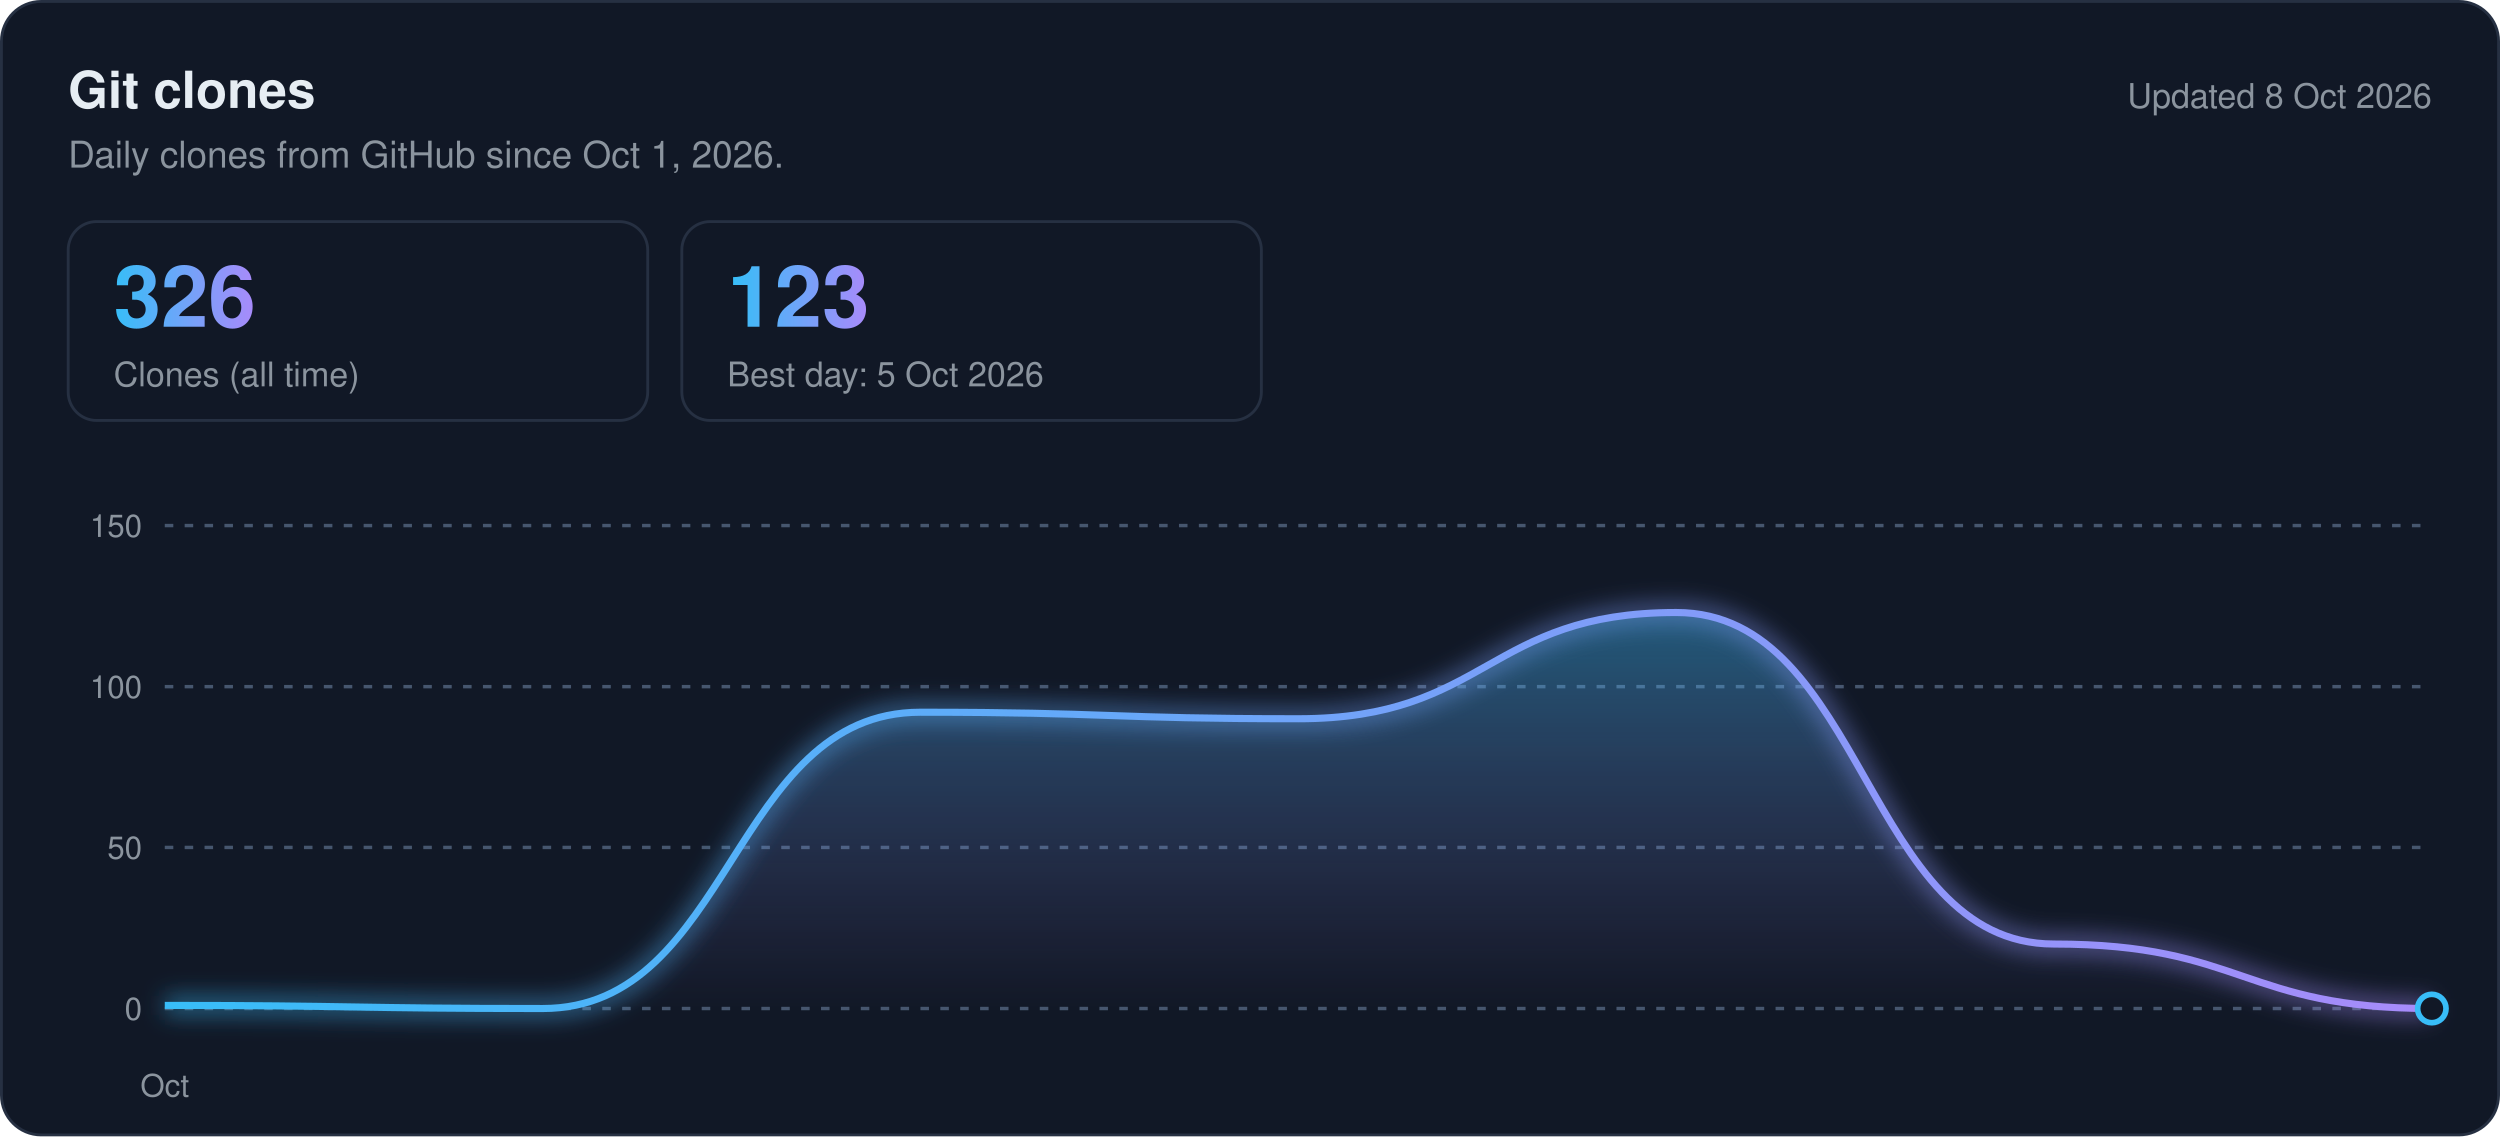
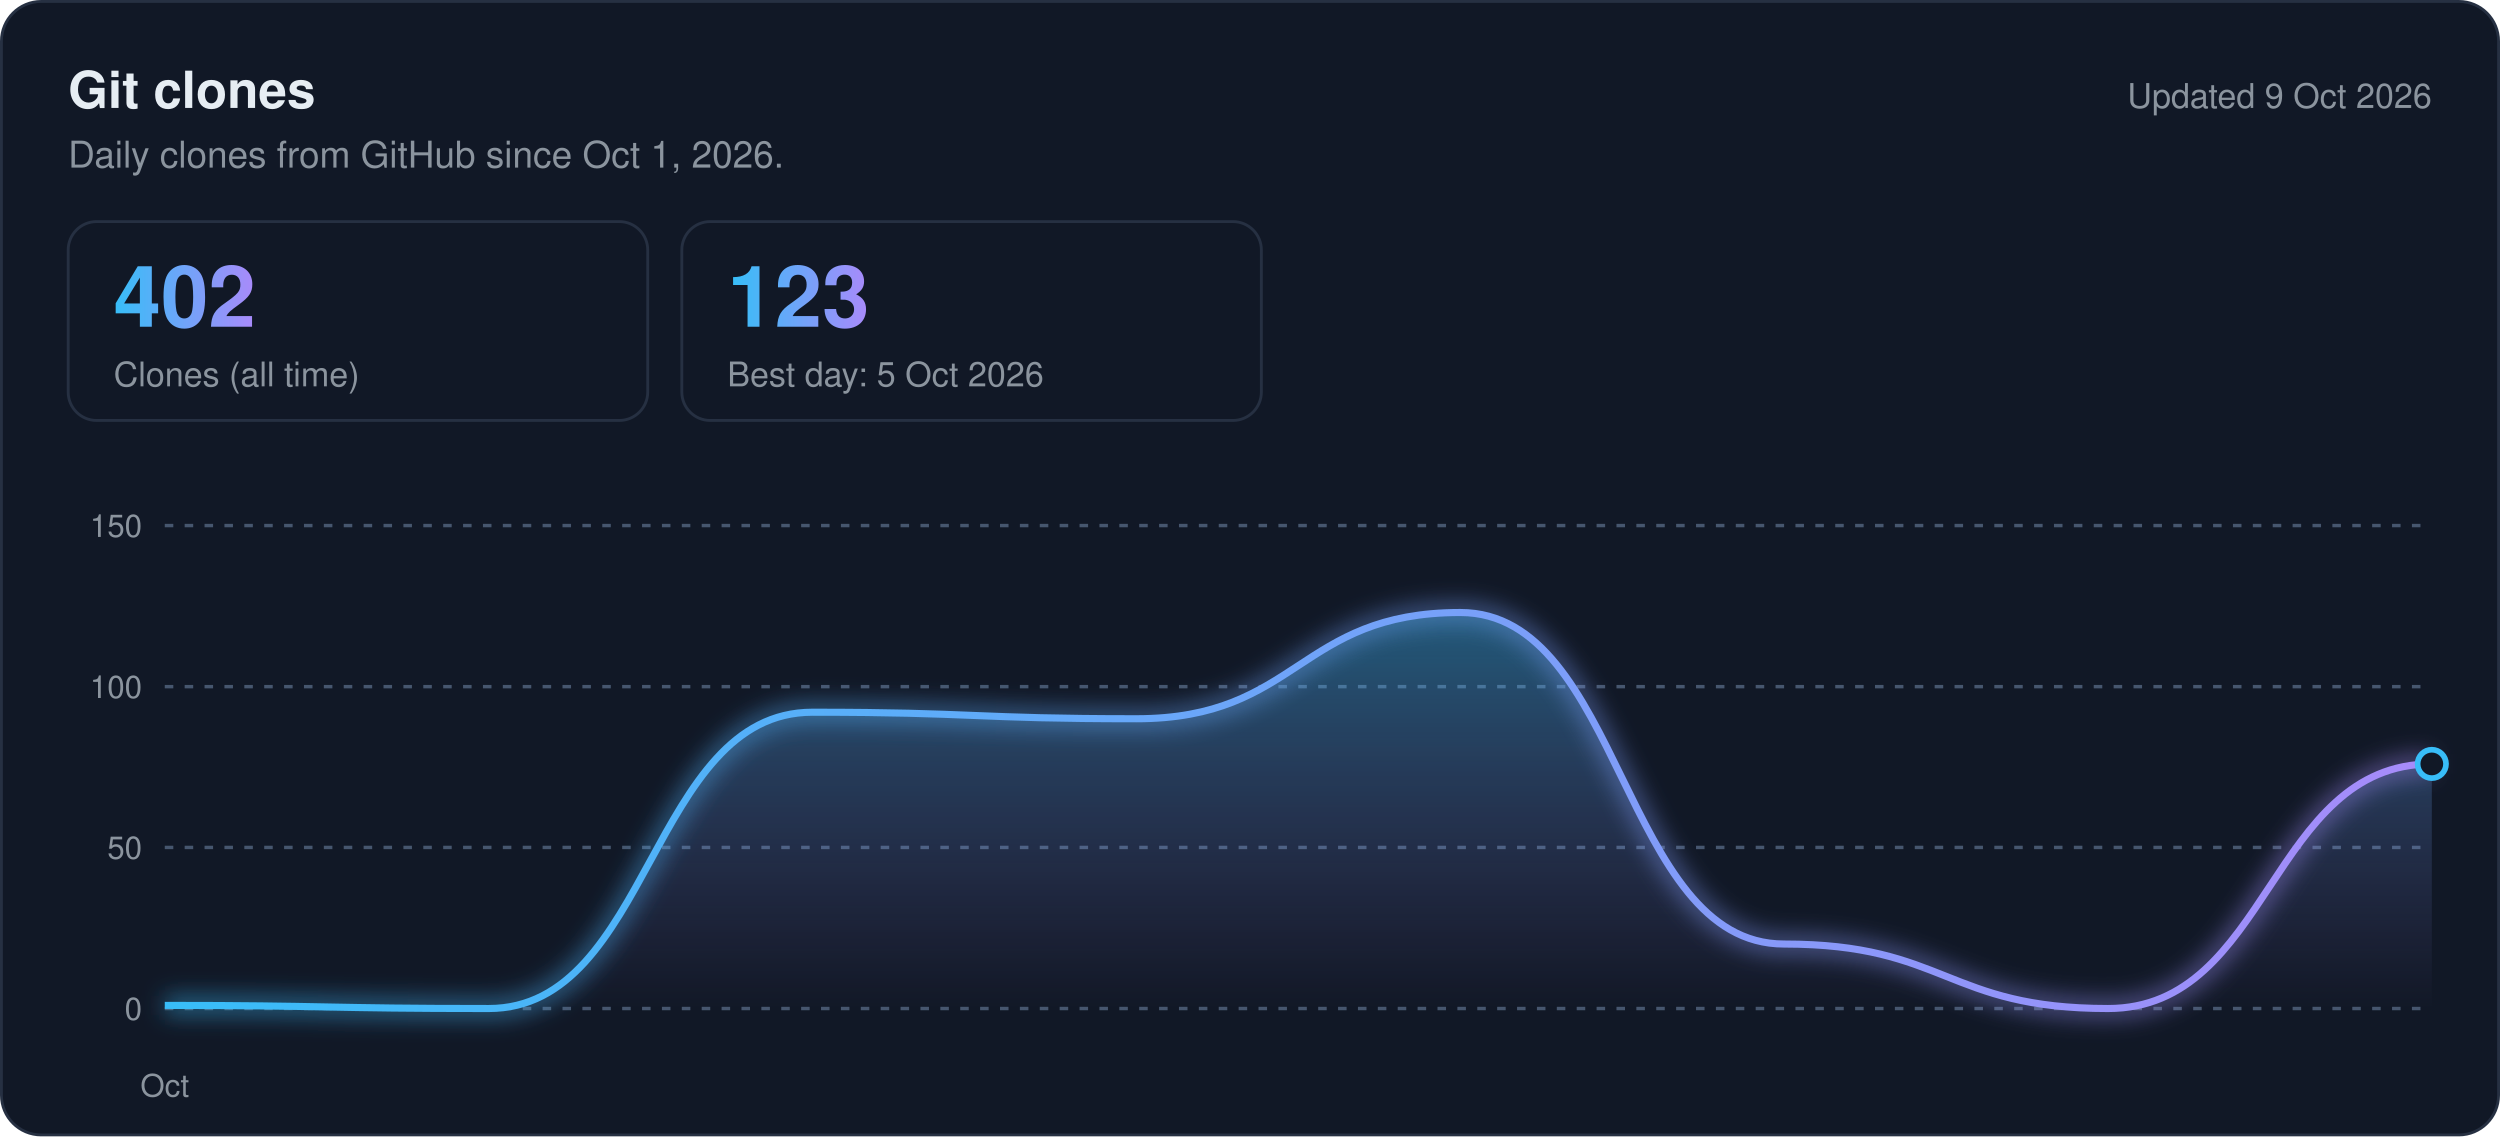
<svg xmlns="http://www.w3.org/2000/svg" viewBox="0 0 880 400" width="880" height="400" role="img" aria-label="Git clones" font-family="'Segoe UI', system-ui, -apple-system, Helvetica, Arial, sans-serif">
  <style>@keyframes draw{from{stroke-dasharray:1;stroke-dashoffset:1}to{stroke-dasharray:1;stroke-dashoffset:0}}@keyframes fade{from{opacity:0}}.ln,.gw{animation:draw 2.2s ease-out .2s backwards}.fd{animation:fade 1.4s ease 1.2s backwards}@media (prefers-reduced-motion:reduce){.lwv{display:none}}@media (prefers-reduced-motion:reduce){*{animation:none!important}}</style>
  <defs>
    <linearGradient id="lg" x1="0" x2="1">
      <stop offset="0" stop-color="#38bdf8" />
      <stop offset="1" stop-color="#a78bfa" />
    </linearGradient>
    <linearGradient id="ag" x1="0" x2="0" y1="0" y2="1">
      <stop offset="0" stop-color="#38bdf8" stop-opacity=".4" />
      <stop offset="1" stop-color="#a78bfa" stop-opacity="0" />
    </linearGradient>
    <filter id="gw" x="-5%" y="-30%" width="110%" height="160%">
      <feGaussianBlur stdDeviation="4" />
    </filter>
    <linearGradient id="wv" gradientUnits="userSpaceOnUse" x1="0" y1="0" x2="880" y2="0" gradientTransform="translate(-90,0)">
      <stop offset="0" stop-color="#fff" stop-opacity="0" />
      <stop offset=".04" stop-color="#fff" stop-opacity="0" />
      <stop offset=".08" stop-color="#fff" stop-opacity="1" />
      <stop offset=".086" stop-color="#fff" stop-opacity="0" />
      <stop offset="1" stop-color="#fff" stop-opacity="0" />
      <animateTransform attributeName="gradientTransform" type="translate" from="-90 0" to="970 0" dur="10s" begin="2.4s" repeatCount="indefinite" />
    </linearGradient>
  </defs>
  <rect x=".5" y=".5" width="879" height="399" rx="14" fill="#111826" stroke="#263042" />
  <text x="24" y="38" font-size="18" font-weight="700" fill="#e6edf3">Git clones</text>
  <text x="24" y="59" font-size="13" fill="#8b949e">Daily clones from GitHub since Oct 1, 2026.</text>
-   <text x="856" y="38" font-size="12" fill="#8b949e" text-anchor="end">Updated 8 Oct 2026</text>
+   <text x="856" y="38" font-size="12" fill="#8b949e" text-anchor="end">Updated 9 Oct 2026</text>
  <rect x="24" y="78" width="204" height="70" rx="10" fill="none" stroke="#263042" />
-   <text x="40" y="115" font-size="30" font-weight="700" fill="url(#lg)">326</text>
+   <text x="40" y="115" font-size="30" font-weight="700" fill="url(#lg)">402</text>
  <text x="40" y="136" font-size="12" fill="#8b949e">Clones (all time)</text>
  <rect x="240" y="78" width="204" height="70" rx="10" fill="none" stroke="#263042" />
  <text x="256" y="115" font-size="30" font-weight="700" fill="url(#lg)">123</text>
  <text x="256" y="136" font-size="12" fill="#8b949e">Best day: 5 Oct 2026</text>
  <line x1="58" x2="856" y1="355.0" y2="355.0" stroke="#46566e" stroke-width="1.2" stroke-dasharray="3 4" />
  <text x="50" y="359.0" font-size="11" fill="#8b949e" text-anchor="end">0</text>
  <line x1="58" x2="856" y1="298.3" y2="298.3" stroke="#46566e" stroke-width="1.2" stroke-dasharray="3 4" />
  <text x="50" y="302.3" font-size="11" fill="#8b949e" text-anchor="end">50</text>
  <line x1="58" x2="856" y1="241.7" y2="241.7" stroke="#46566e" stroke-width="1.2" stroke-dasharray="3 4" />
  <text x="50" y="245.7" font-size="11" fill="#8b949e" text-anchor="end">100</text>
  <line x1="58" x2="856" y1="185.0" y2="185.0" stroke="#46566e" stroke-width="1.2" stroke-dasharray="3 4" />
  <text x="50" y="189.0" font-size="11" fill="#8b949e" text-anchor="end">150</text>
  <text x="58.0" y="386" font-size="11" fill="#8b949e" text-anchor="middle">Oct</text>
-   <path class="fd" d="M58.0,353.9C124.5,353.9 124.5,355.0 191.0,355.0C257.5,355.0 257.5,250.7 324.0,250.7C390.5,250.7 390.5,253.0 457.0,253.0C523.5,253.0 523.5,215.6 590.0,215.6C656.5,215.6 656.5,332.3 723.0,332.3C789.5,332.3 789.5,355.0 856.0,355.0L856.0,355.0L58.0,355.0Z" fill="url(#ag)" />
-   <path class="gw" d="M58.0,353.9C124.5,353.9 124.5,355.0 191.0,355.0C257.5,355.0 257.5,250.7 324.0,250.7C390.5,250.7 390.5,253.0 457.0,253.0C523.5,253.0 523.5,215.6 590.0,215.6C656.5,215.6 656.5,332.3 723.0,332.3C789.5,332.3 789.5,355.0 856.0,355.0" pathLength="1" fill="none" stroke="url(#lg)" stroke-width="7" stroke-opacity=".45" filter="url(#gw)" />
-   <path class="ln" d="M58.0,353.9C124.5,353.9 124.5,355.0 191.0,355.0C257.5,355.0 257.5,250.7 324.0,250.7C390.5,250.7 390.5,253.0 457.0,253.0C523.5,253.0 523.5,215.6 590.0,215.6C656.5,215.6 656.5,332.3 723.0,332.3C789.5,332.3 789.5,355.0 856.0,355.0" pathLength="1" fill="none" stroke="url(#lg)" stroke-width="2.5" stroke-linejoin="round" />
-   <path class="lwv" d="M58.0,353.9C124.5,353.9 124.5,355.0 191.0,355.0C257.5,355.0 257.5,250.7 324.0,250.7C390.5,250.7 390.5,253.0 457.0,253.0C523.5,253.0 523.5,215.6 590.0,215.6C656.5,215.6 656.5,332.3 723.0,332.3C789.5,332.3 789.5,355.0 856.0,355.0" fill="none" stroke="url(#wv)" stroke-width="5.5" stroke-linecap="round" filter="url(#gw)" />
-   <path class="lwv" d="M58.0,353.9C124.5,353.9 124.5,355.0 191.0,355.0C257.5,355.0 257.5,250.7 324.0,250.7C390.5,250.7 390.5,253.0 457.0,253.0C523.5,253.0 523.5,215.6 590.0,215.6C656.5,215.6 656.5,332.3 723.0,332.3C789.5,332.3 789.5,355.0 856.0,355.0" fill="none" stroke="url(#wv)" stroke-width="2" stroke-linecap="round" />
-   <circle class="fd" cx="856.0" cy="355.0" r="5" fill="#111826" stroke="#38bdf8" stroke-width="2" />
+   <path class="fd" d="M58.0,353.9C115.0,353.9 115.0,355.0 172.0,355.0C229.0,355.0 229.0,250.7 286.0,250.7C343.0,250.7 343.0,253.0 400.0,253.0C457.0,253.0 457.0,215.6 514.0,215.6C571.0,215.6 571.0,332.3 628.0,332.3C685.0,332.3 685.0,355.0 742.0,355.0C799.0,355.0 799.0,268.9 856.0,268.9L856.0,355.0L58.0,355.0Z" fill="url(#ag)" />
+   <path class="gw" d="M58.0,353.9C115.0,353.9 115.0,355.0 172.0,355.0C229.0,355.0 229.0,250.7 286.0,250.7C343.0,250.7 343.0,253.0 400.0,253.0C457.0,253.0 457.0,215.6 514.0,215.6C571.0,215.6 571.0,332.3 628.0,332.3C685.0,332.3 685.0,355.0 742.0,355.0C799.0,355.0 799.0,268.9 856.0,268.9" pathLength="1" fill="none" stroke="url(#lg)" stroke-width="7" stroke-opacity=".45" filter="url(#gw)" />
+   <path class="ln" d="M58.0,353.9C115.0,353.9 115.0,355.0 172.0,355.0C229.0,355.0 229.0,250.7 286.0,250.7C343.0,250.7 343.0,253.0 400.0,253.0C457.0,253.0 457.0,215.6 514.0,215.6C571.0,215.6 571.0,332.3 628.0,332.3C685.0,332.3 685.0,355.0 742.0,355.0C799.0,355.0 799.0,268.9 856.0,268.9" pathLength="1" fill="none" stroke="url(#lg)" stroke-width="2.5" stroke-linejoin="round" />
+   <path class="lwv" d="M58.0,353.9C115.0,353.9 115.0,355.0 172.0,355.0C229.0,355.0 229.0,250.7 286.0,250.7C343.0,250.7 343.0,253.0 400.0,253.0C457.0,253.0 457.0,215.6 514.0,215.6C571.0,215.6 571.0,332.3 628.0,332.3C685.0,332.3 685.0,355.0 742.0,355.0C799.0,355.0 799.0,268.9 856.0,268.9" fill="none" stroke="url(#wv)" stroke-width="5.5" stroke-linecap="round" filter="url(#gw)" />
+   <path class="lwv" d="M58.0,353.9C115.0,353.9 115.0,355.0 172.0,355.0C229.0,355.0 229.0,250.7 286.0,250.7C343.0,250.7 343.0,253.0 400.0,253.0C457.0,253.0 457.0,215.6 514.0,215.6C571.0,215.6 571.0,332.3 628.0,332.3C685.0,332.3 685.0,355.0 742.0,355.0C799.0,355.0 799.0,268.9 856.0,268.9" fill="none" stroke="url(#wv)" stroke-width="2" stroke-linecap="round" />
+   <circle class="fd" cx="856.0" cy="268.9" r="5" fill="#111826" stroke="#38bdf8" stroke-width="2" />
</svg>
